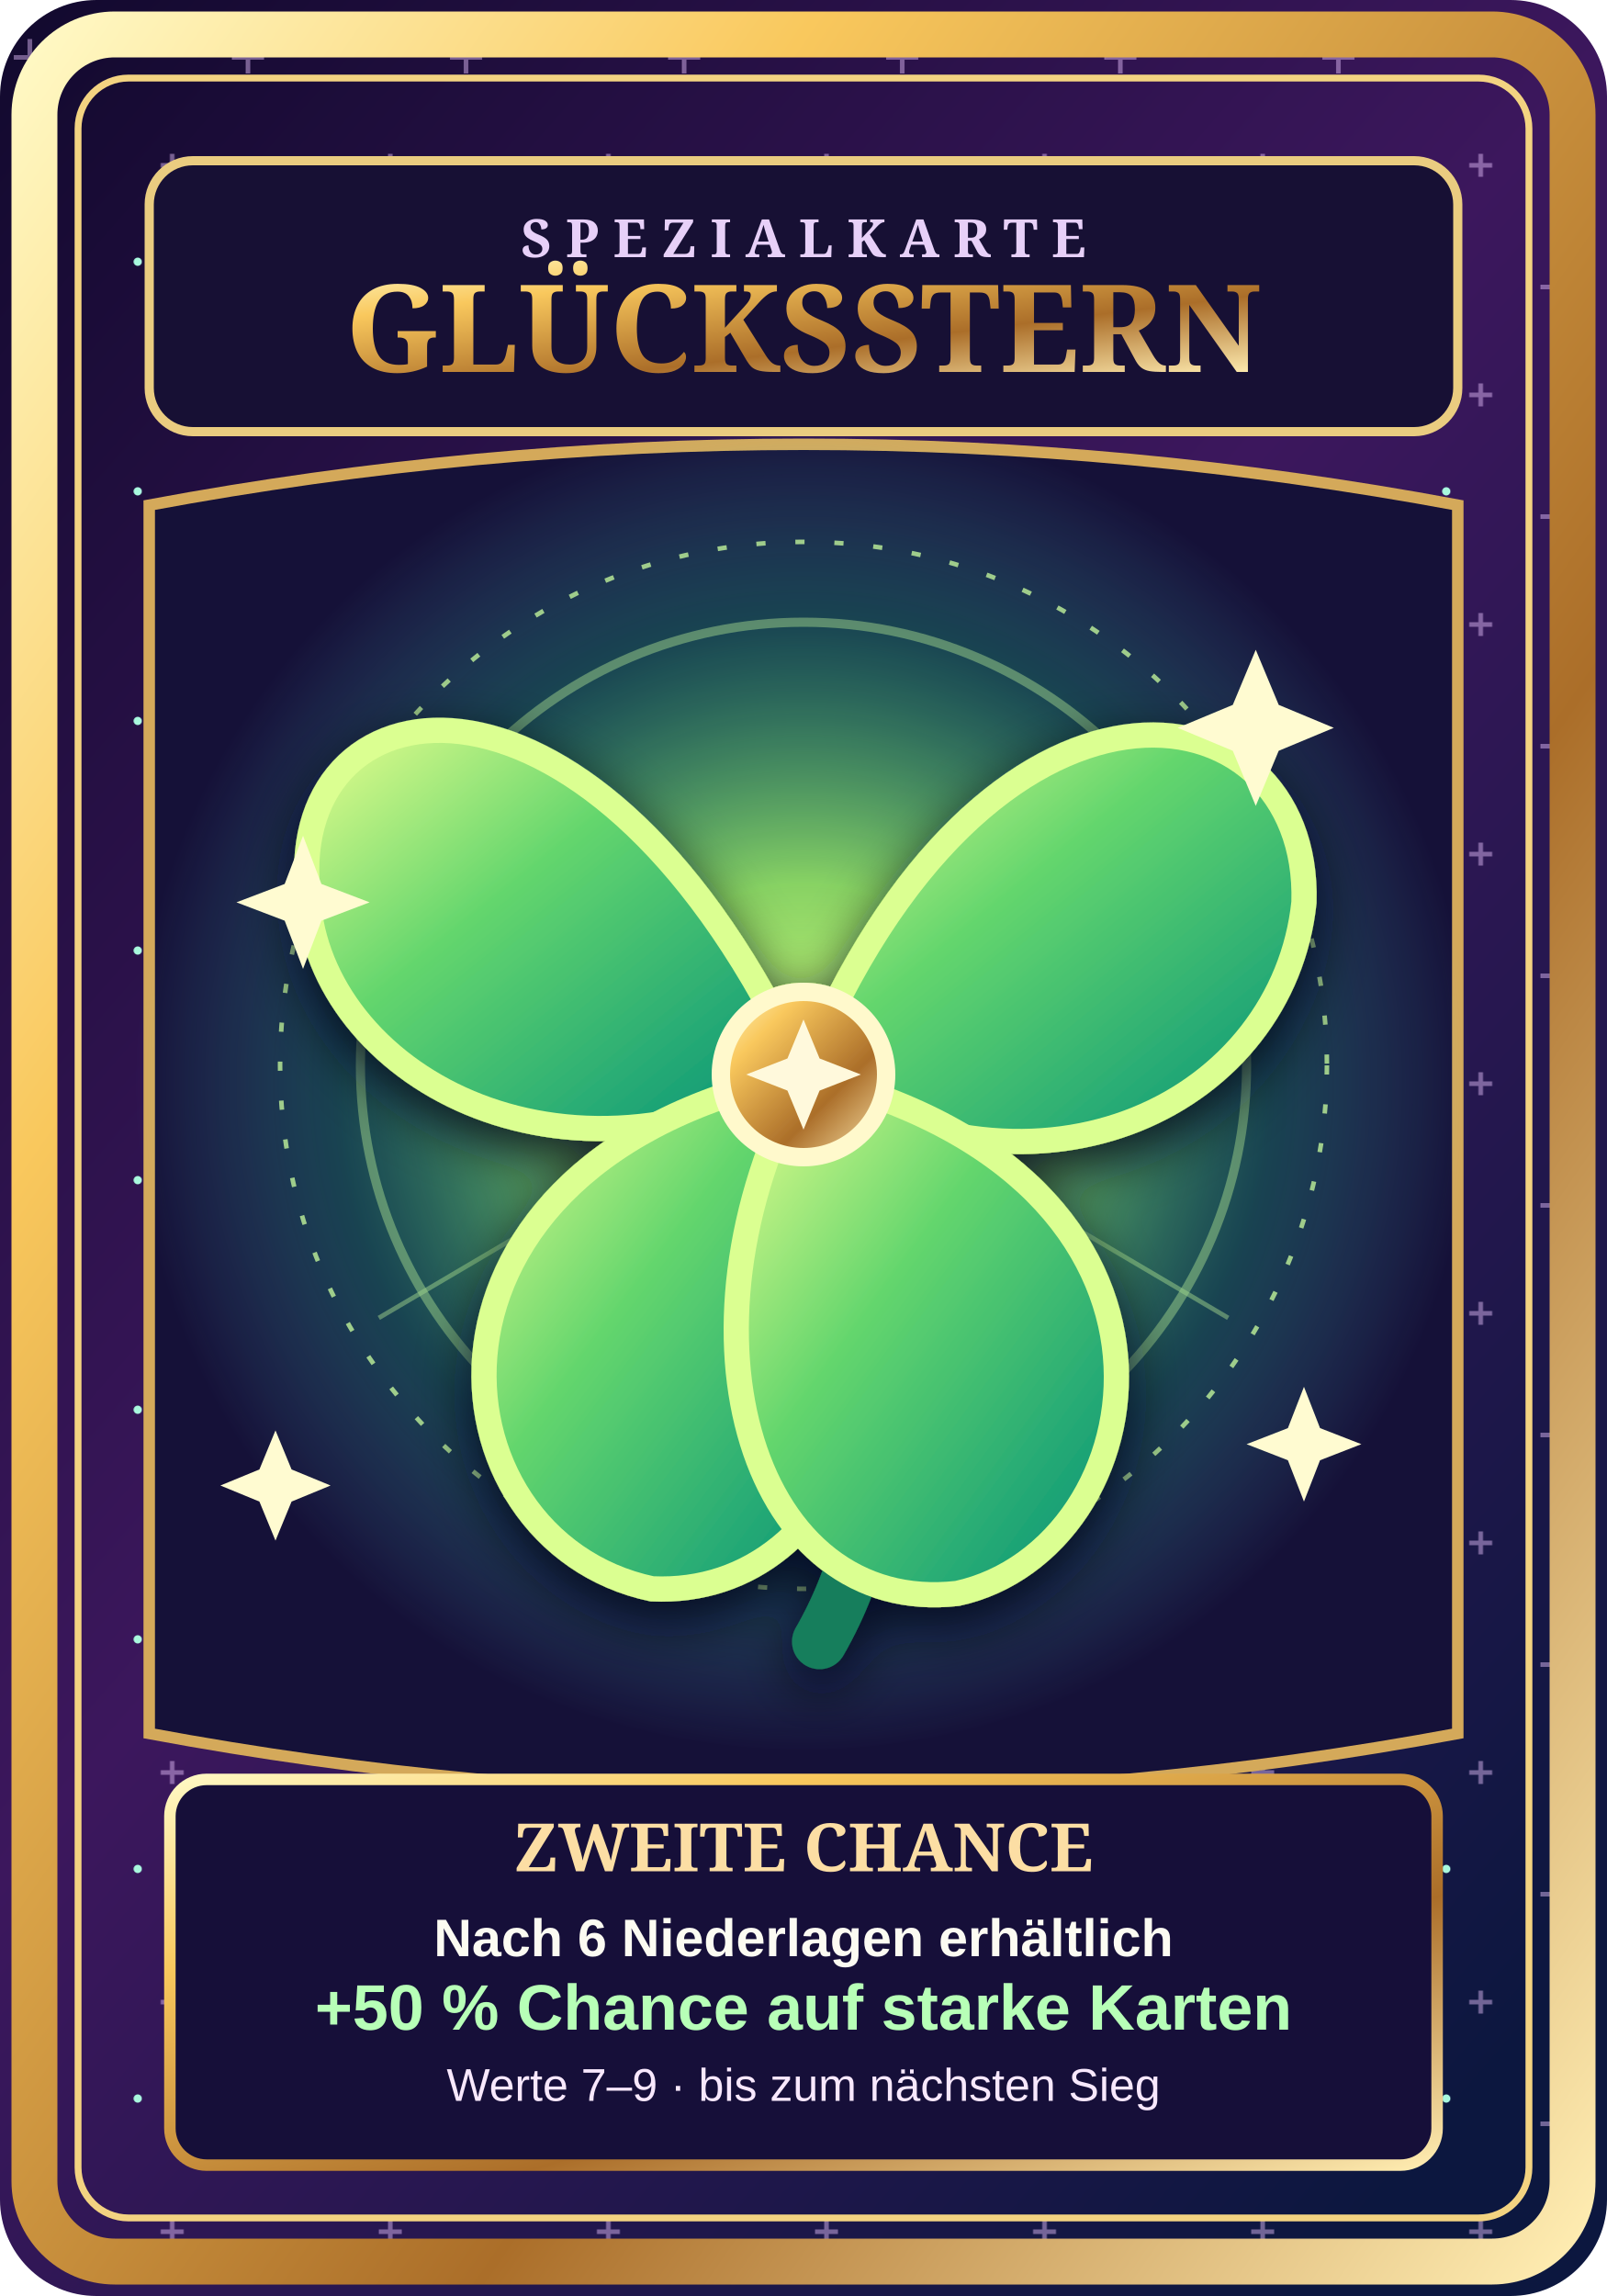
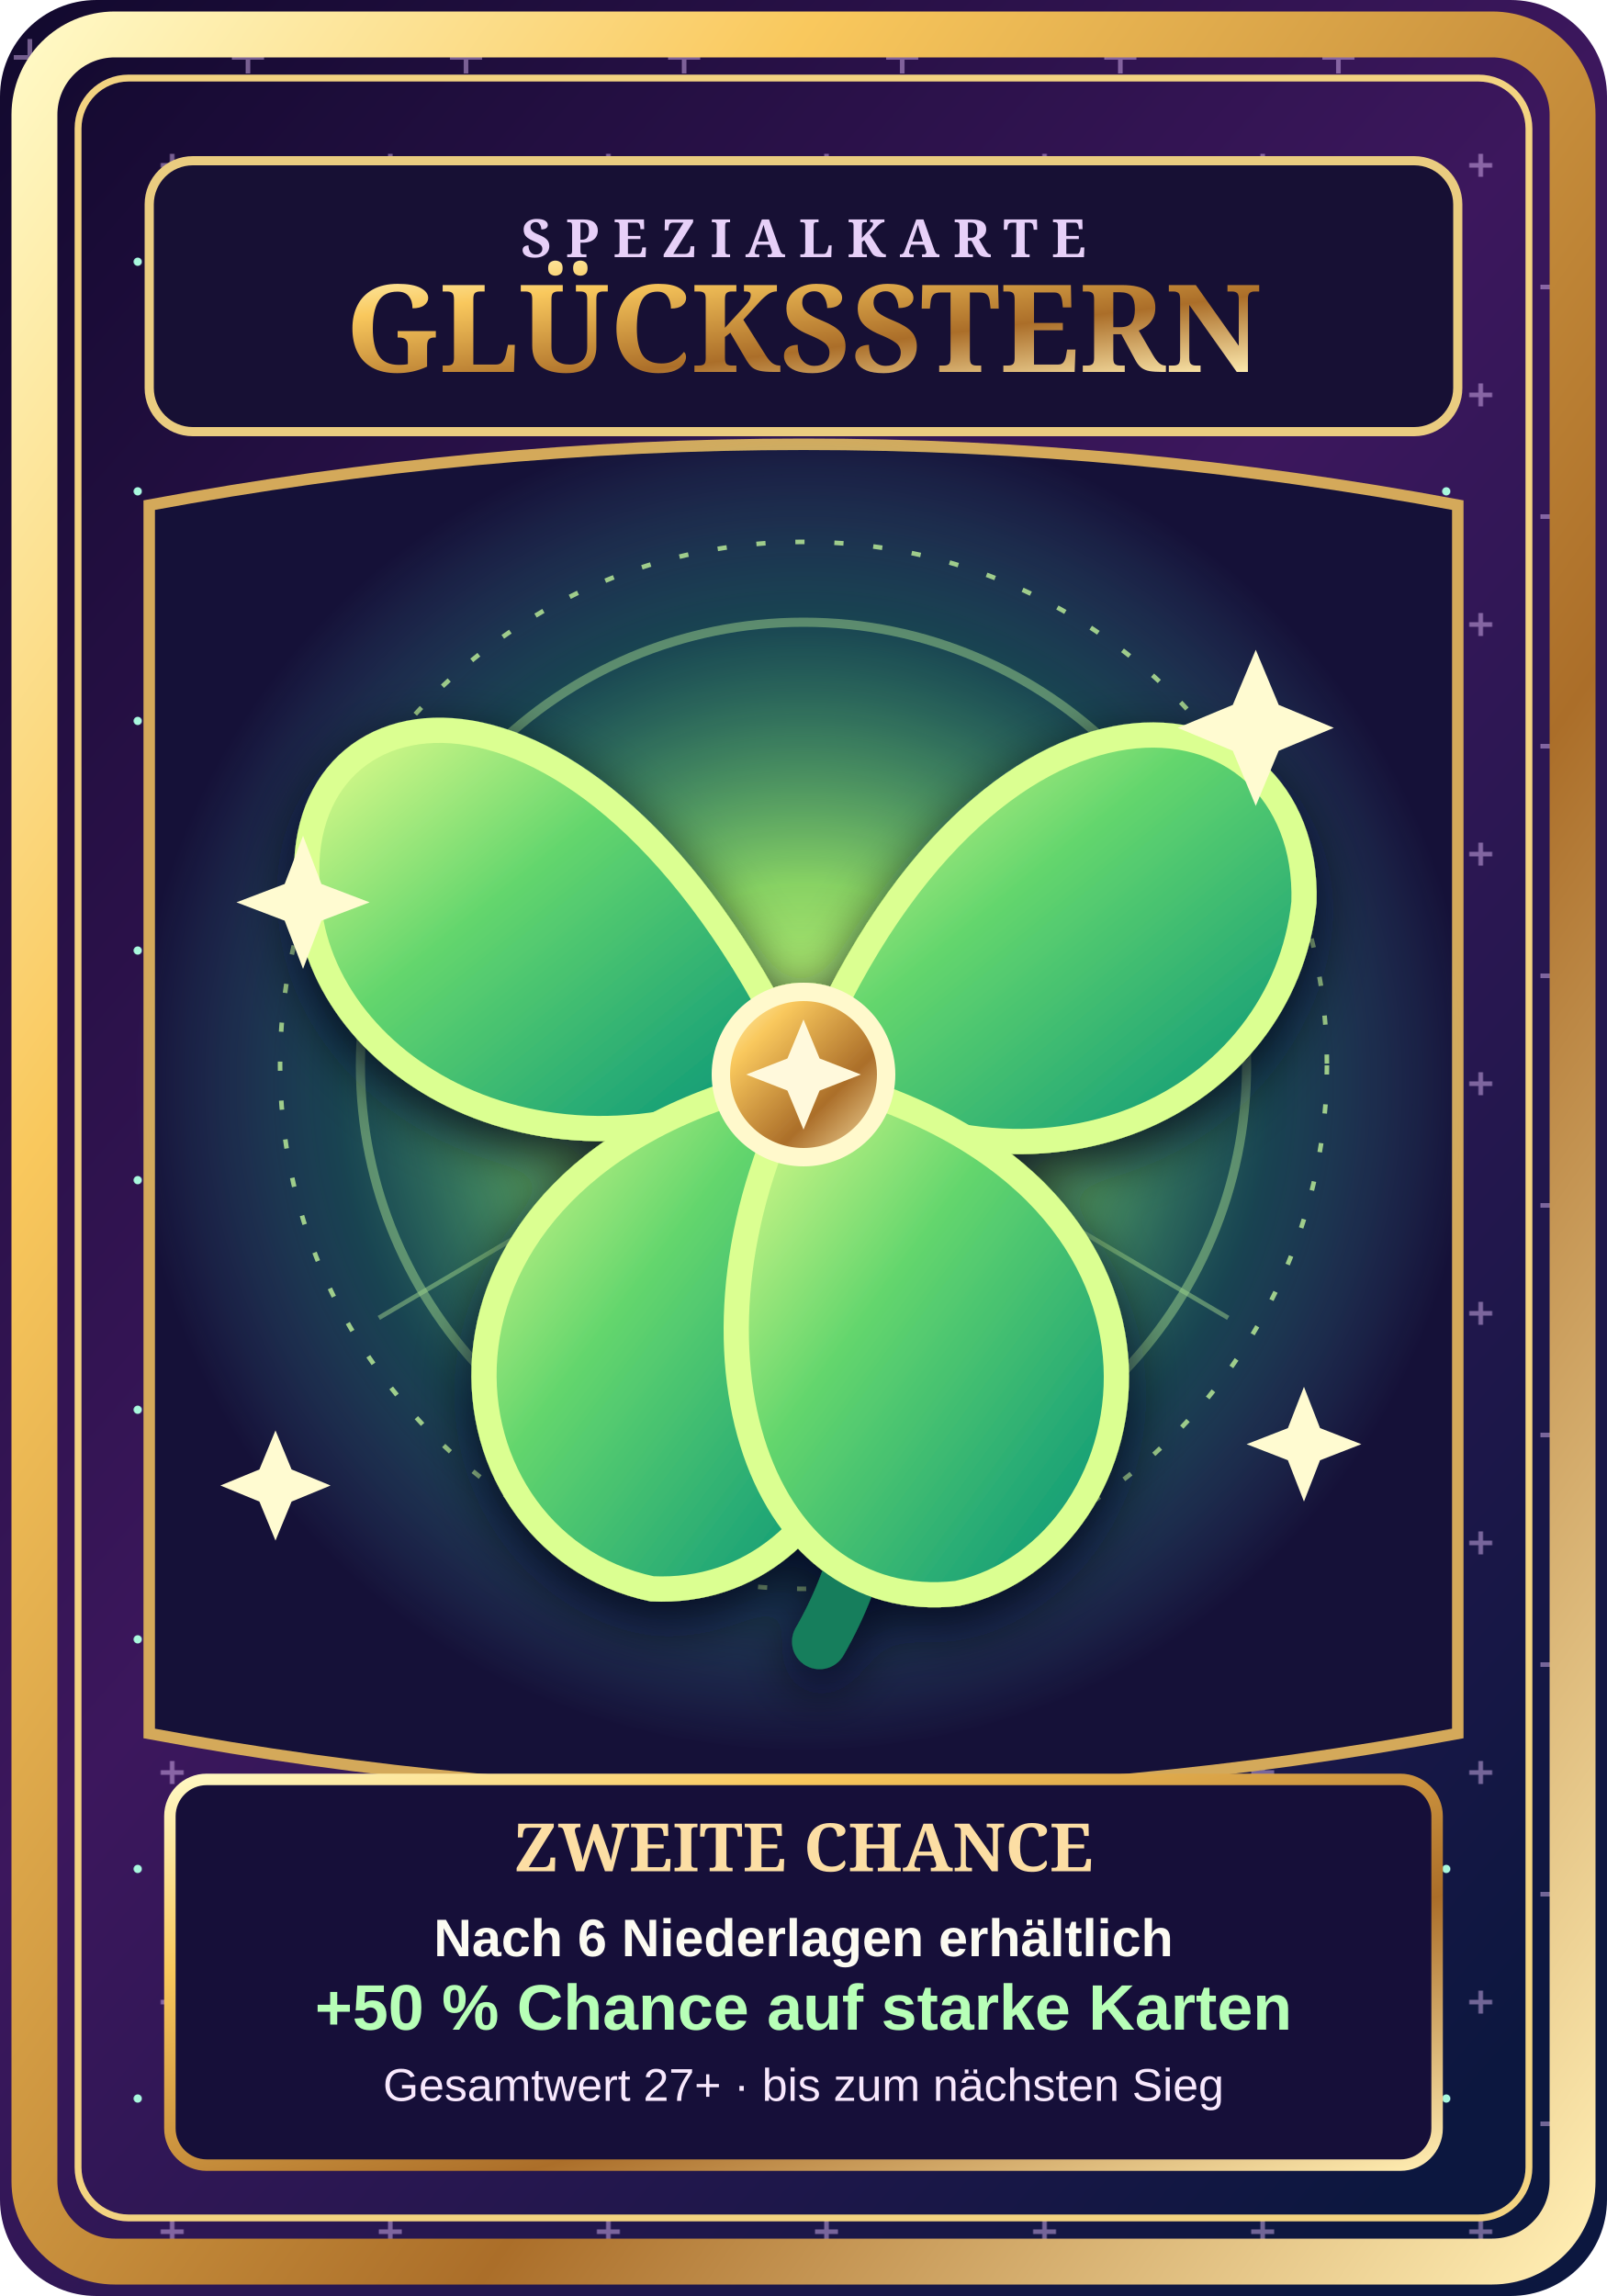
<svg xmlns="http://www.w3.org/2000/svg" width="700" height="1000" viewBox="0 0 700 1000" role="img" aria-label="Glücksstern – Zweite Chance, Spezialkarte">
  <defs>
    <linearGradient id="back" x2=".8" y2="1">
      <stop stop-color="#11092d" />
      <stop offset=".5" stop-color="#3c175d" />
      <stop offset="1" stop-color="#0c173f" />
    </linearGradient>
    <linearGradient id="gold" x2="1" y2="1">
      <stop stop-color="#fff9c5" />
      <stop offset=".25" stop-color="#f9c85d" />
      <stop offset=".65" stop-color="#ab6e29" />
      <stop offset="1" stop-color="#ffedb2" />
    </linearGradient>
    <radialGradient id="aura">
      <stop stop-color="#d6ff80" />
      <stop offset=".3" stop-color="#9cf46b" stop-opacity=".85" />
      <stop offset=".7" stop-color="#20b78b" stop-opacity=".3" />
      <stop offset="1" stop-color="#6be8ff" stop-opacity="0" />
    </radialGradient>
    <linearGradient id="leaf" x2="1" y2="1">
      <stop stop-color="#ebff8e" />
      <stop offset=".4" stop-color="#64d66d" />
      <stop offset="1" stop-color="#008f79" />
    </linearGradient>
    <filter id="glow">
      <feGaussianBlur stdDeviation="16" />
    </filter>
    <filter id="shadow">
      <feDropShadow dx="0" dy="8" stdDeviation="12" flood-color="#010415" flood-opacity=".85" />
    </filter>
    <pattern id="stars" width="95" height="100" patternUnits="userSpaceOnUse">
      <path d="M13 17v15m-7-7h14M75 67v10m-5-5h10" stroke="#e9c5ff" stroke-opacity=".45" stroke-width="2" />
      <circle cx="60" cy="14" r="1.8" fill="#a8f8dd" />
    </pattern>
  </defs>
  <rect width="700" height="1000" rx="42" fill="url(#back)" />
  <rect width="700" height="1000" rx="42" fill="url(#stars)" />
  <rect x="15" y="15" width="670" height="970" rx="35" fill="none" stroke="url(#gold)" stroke-width="20" />
  <rect x="34" y="34" width="632" height="932" rx="22" fill="none" stroke="#f3d381" stroke-width="3" />
  <path d="M65 220Q350 167 635 220V755Q350 808 65 755Z" fill="#151138" stroke="#d4a95a" stroke-width="5" />
  <ellipse cx="350" cy="472" rx="293" ry="290" fill="url(#aura)" />
  <g stroke="#cbff9f" fill="none" opacity=".75">
    <circle cx="350" cy="464" r="228" stroke-width="2" stroke-dasharray="4 13" />
    <circle cx="350" cy="464" r="193" stroke-width="4" stroke-opacity=".5" />
    <path d="M165 356l370 218M165 574l370-218" stroke-width="2" stroke-opacity=".5" />
  </g>
  <g transform="translate(350 468)" filter="url(#shadow)">
    <path d="M-5 12 Q60 155 7 247" fill="none" stroke="#177e5b" stroke-width="24" stroke-linecap="round" />
    <path d="M0 0 C-90-195-225-175-216-80 C-214-5-112 60 0 0Z" fill="url(#leaf)" stroke="#dbff91" stroke-width="11" />
    <path d="M0 0 C80-195 221-172 218-75 C209 11 105 66 0 0Z" fill="url(#leaf)" stroke="#dbff91" stroke-width="11" />
    <path d="M0 0 C-182 37-165 203-66 224 C21 228 63 108 0 0Z" fill="url(#leaf)" stroke="#dbff91" stroke-width="11" />
    <path d="M0 0 C186 44 154 207 67 226 C-21 236-61 115 0 0Z" fill="url(#leaf)" stroke="#dbff91" stroke-width="11" />
    <circle r="36" fill="url(#gold)" stroke="#fff9cc" stroke-width="8" />
    <path d="M0-24 7-7 25 0 7 7 0 24-7 7-25 0-7-7Z" fill="#fff9dc" />
  </g>
  <g fill="#fffbd1">
    <path d="M132 364l8 21 21 8-21 8-8 21-8-21-21-8 21-8Z" />
    <path d="M547 283l10 24 24 10-24 10-10 24-10-24-24-10 24-10Z" />
    <path d="M568 604l7 18 18 7-18 7-7 18-7-18-18-7 18-7Z" />
    <path d="M120 623l7 17 17 7-17 7-7 17-7-17-17-7 17-7Z" />
  </g>
  <rect x="65" y="70" width="570" height="118" rx="19" fill="#171034" stroke="#eacc80" stroke-width="4" />
  <text x="350" y="112" fill="#e7d0f8" text-anchor="middle" font-family="Georgia,serif" font-size="23" font-weight="bold" letter-spacing="6">SPEZIALKARTE</text>
  <text x="350" y="162" fill="url(#gold)" text-anchor="middle" font-family="Georgia,serif" font-size="53" font-weight="bold">GLÜCKSSTERN</text>
  <rect x="74" y="775" width="552" height="168" rx="16" fill="#160f39" stroke="url(#gold)" stroke-width="5" />
  <text x="350" y="815" text-anchor="middle" fill="#fcdea4" font-family="Georgia,serif" font-size="29" font-weight="bold">ZWEITE CHANCE</text>
  <text x="350" y="852" text-anchor="middle" fill="#fcfbf2" font-family="Arial,sans-serif" font-size="23" font-weight="bold">Nach 6 Niederlagen erhältlich</text>
  <text x="350" y="884" text-anchor="middle" fill="#b7ffb7" font-family="Arial,sans-serif" font-size="28" font-weight="bold">+50 % Chance auf starke Karten</text>
-   <text x="350" y="915" text-anchor="middle" fill="#f8e8fd" font-family="Arial,sans-serif" font-size="20">Werte 7–9 · bis zum nächsten Sieg</text>
+   <text x="350" y="915" text-anchor="middle" fill="#f8e8fd" font-family="Arial,sans-serif" font-size="20">Gesamtwert 27+ · bis zum nächsten Sieg</text>
</svg>
